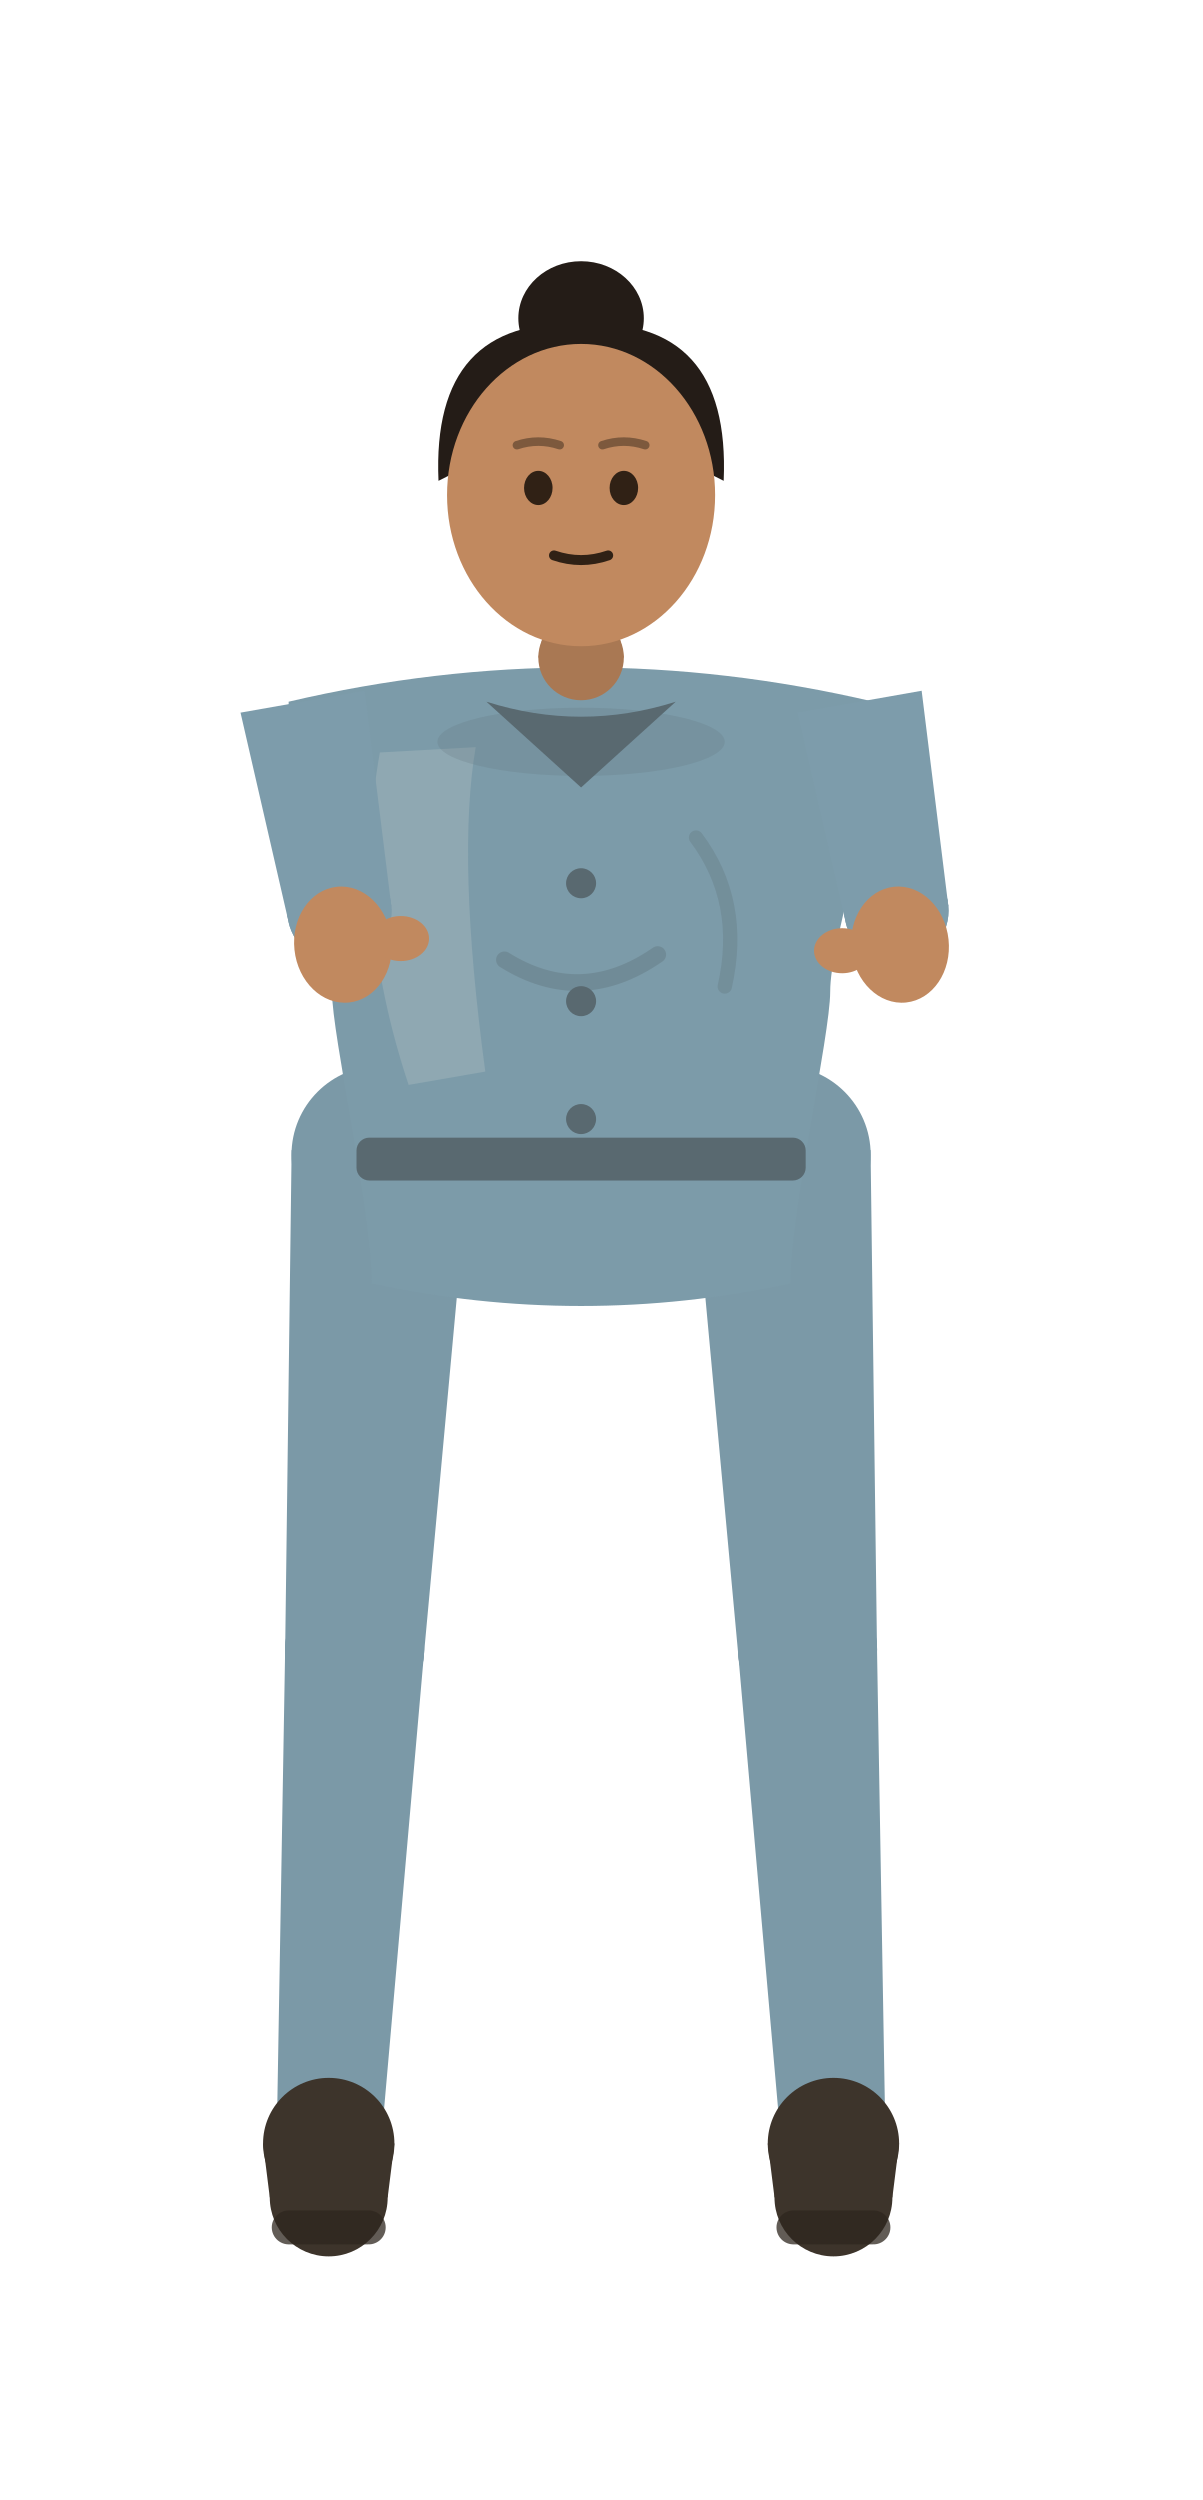
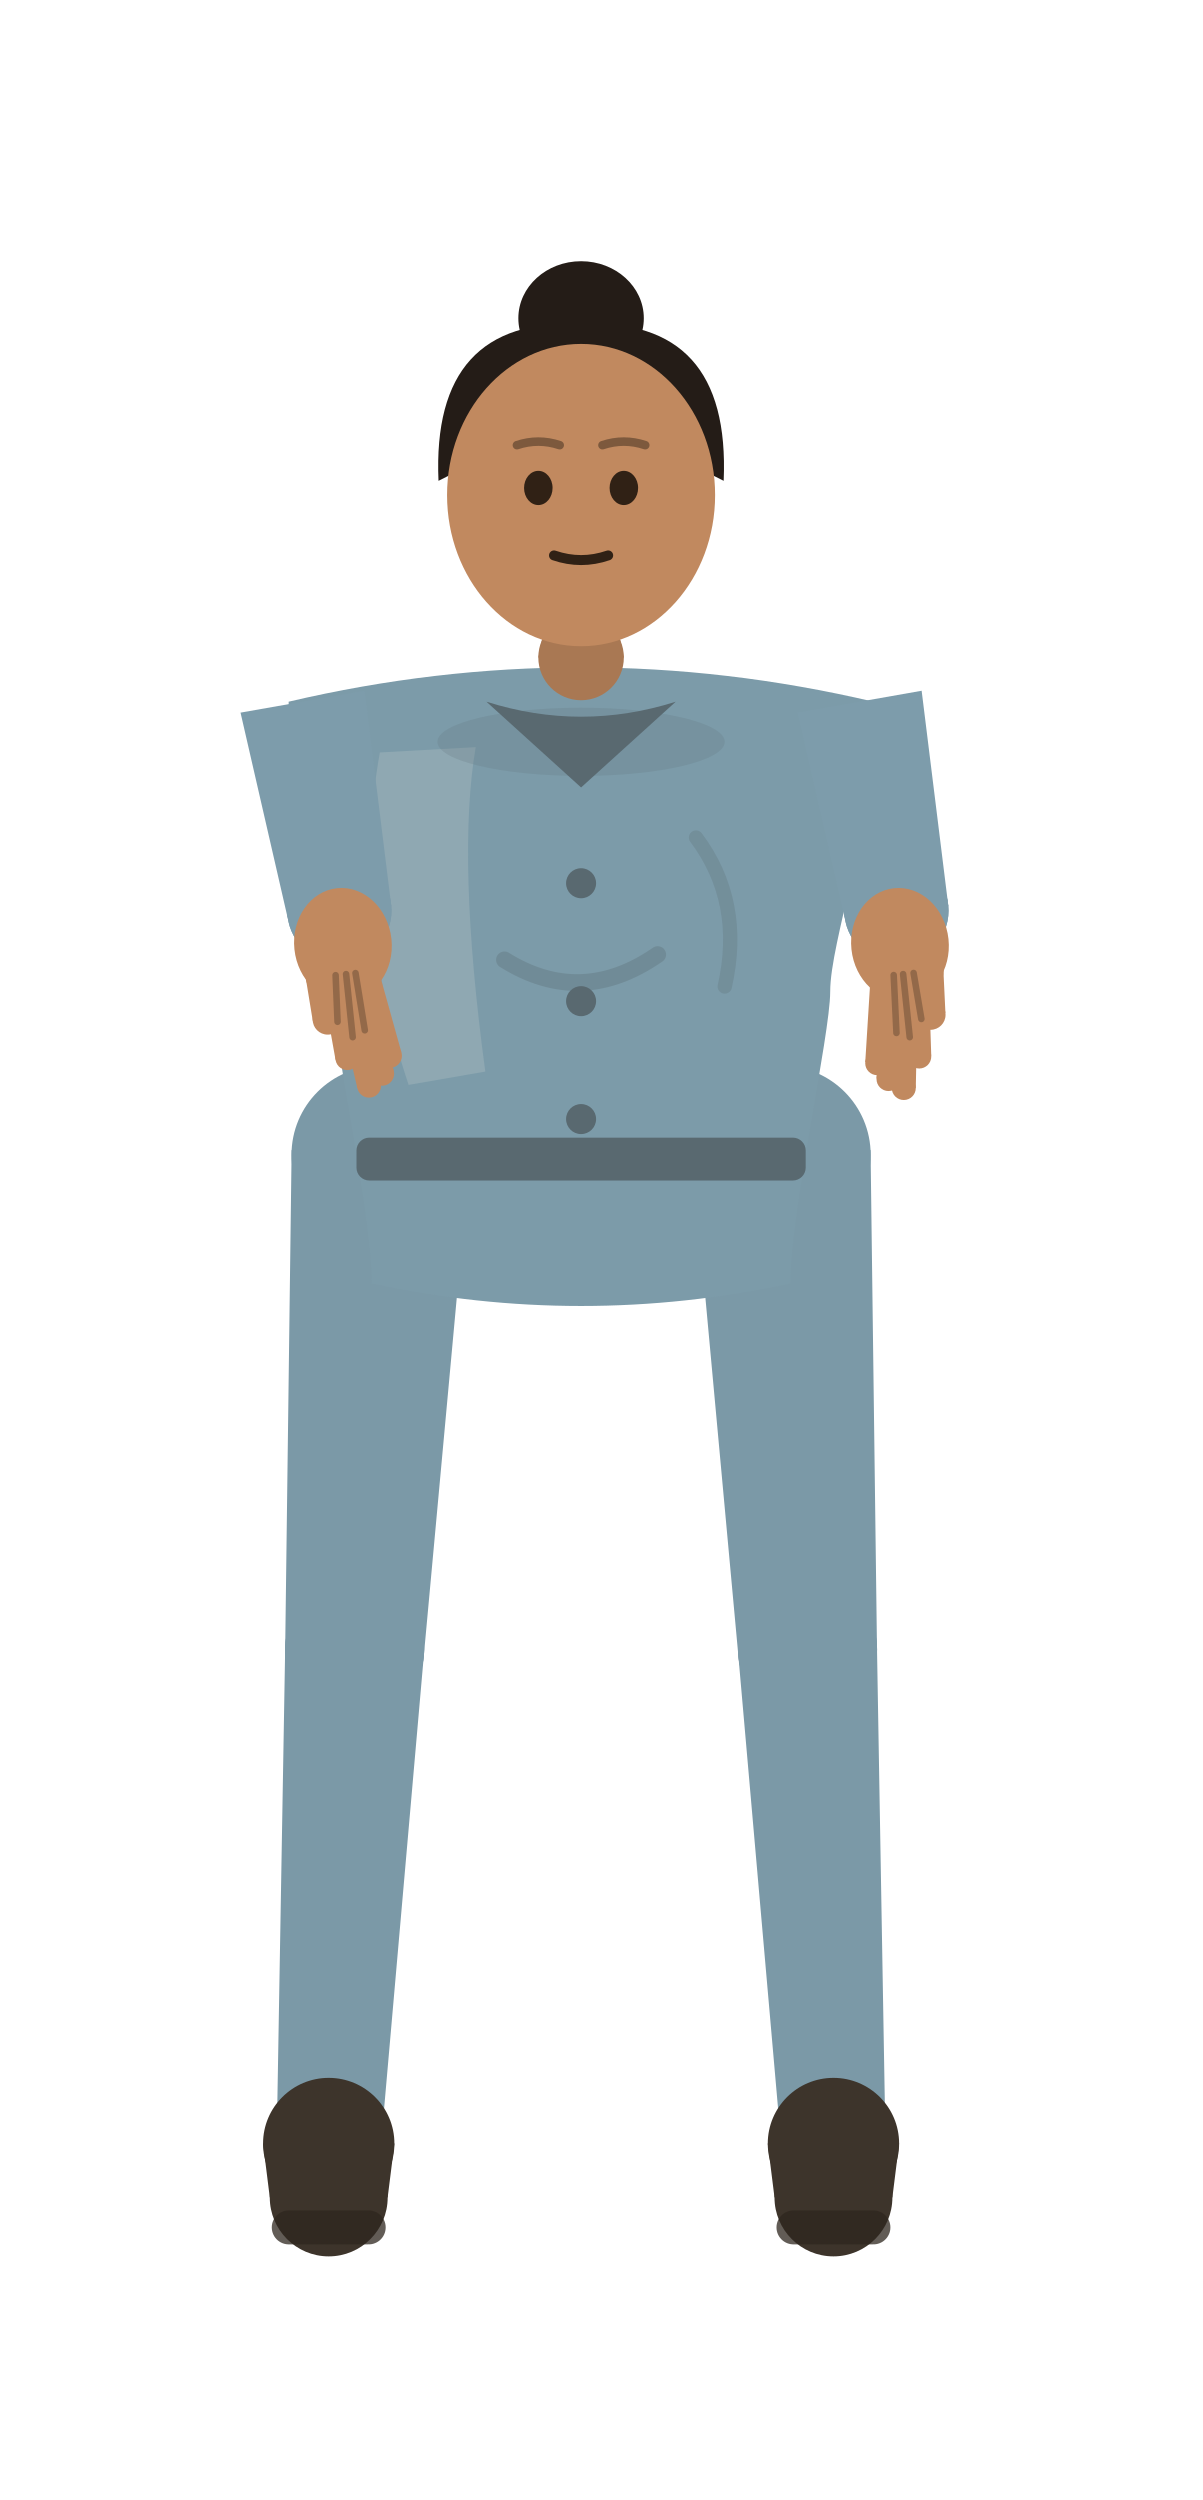
<svg xmlns="http://www.w3.org/2000/svg" class="nex-paperbook-figure" viewBox="-260.8 -518.29 539.92 1122.04" role="img" aria-label="Paperbook character">
  <g class="pb-figure" data-view-axis="front">
    <g class="pb-limb" fill="#7b99a7">
      <path d="M -129.92 -2.09 L -132.79 220.39 L -70.48 223.66 L -50.08 2.09 Z" />
      <circle cx="-90" cy="0" r="39.97" />
      <circle cx="-101.64" cy="222.02" r="31.2" />
    </g>
    <g class="pb-limb" fill="#7b99a7">
      <path d="M 50.08 2.09 L 70.48 223.66 L 132.79 220.39 L 129.92 -2.09 Z" />
      <circle cx="90" cy="0" r="39.97" />
      <circle cx="101.64" cy="222.02" r="31.2" />
    </g>
    <g class="pb-limb" fill="#7b99a7">
      <path d="M -132.79 220.39 L -136.62 442.54 L -89.89 444.99 L -70.48 223.66 Z" />
      <circle cx="-101.64" cy="222.02" r="31.2" />
      <circle cx="-113.26" cy="443.77" r="23.4" />
    </g>
    <g class="pb-limb" fill="#7b99a7">
      <path d="M 70.48 223.66 L 89.89 444.99 L 136.62 442.54 L 132.79 220.39 Z" />
      <circle cx="101.64" cy="222.02" r="31.2" />
      <circle cx="113.26" cy="443.77" r="23.4" />
    </g>
    <g class="pb-top" fill="#7c9ba9">
      <path d="M -131.25 -203.36 Q 0 -234.16 131.25 -203.36 C 131.25 -145.61 111.8 -96.25 111.8 -73.15 C 111.8 -53.9 93.91 25.99 93.91 57.75 Q 0 77.97 -93.91 57.75 C -93.91 25.99 -111.8 -53.9 -111.8 -73.15 C -111.8 -96.25 -131.25 -145.61 -131.25 -203.36 Z" />
    </g>
    <g class="pb-fold" fill="#a1b5bb">
      <path d="M -90.3 -180.57 Q -103.2 -108.96 -77.4 -31.38 L -43 -37.35 Q -55.9 -132.83 -47.3 -182.96 Z" opacity="0.5" />
    </g>
    <g class="pb-fold" fill="none">
      <path d="M -34.4 -87.48 Q 0 -65.99 34.4 -89.86" fill="none" stroke="#60747c" stroke-width="7.53" stroke-linecap="round" opacity="0.4" />
    </g>
    <g class="pb-fold" fill="none">
      <path d="M 51.6 -142.38 Q 73.1 -113.73 64.5 -75.54" fill="none" stroke="#60747c" stroke-width="6.45" stroke-linecap="round" opacity="0.32" />
    </g>
    <g class="pb-fold" fill="#60747c">
      <ellipse cx="0" cy="-185.35" rx="64.5" ry="15.32" opacity="0.22" />
    </g>
    <g class="pb-trim" fill="#596970">
      <path d="M -42.5 -203.36 L 0 -164.86 L 42.5 -203.36 Q 0 -189.88 -42.5 -203.36 Z" />
    </g>
    <g class="pb-trim" fill="#596970">
      <circle cx="0" cy="-121.87" r="6.74" />
      <circle cx="0" cy="-68.95" r="6.74" />
      <circle cx="0" cy="-16.03" r="6.74" />
    </g>
    <g class="pb-trim" fill="#596970">
      <rect x="-100.8" y="-7.7" width="201.6" height="19.25" rx="5.78" />
    </g>
    <g class="pb-neck" fill="#a97853">
      <path d="M -16 -238.49 L -19.2 -223.21 L 19.2 -223.21 L 16 -238.49 Z" />
      <circle cx="0" cy="-238.49" r="16" />
      <circle cx="0" cy="-223.21" r="19.2" />
    </g>
    <g class="pb-hair" fill="#241c17">
      <path d="M -64 -302.49 Q -67.2 -376.09 0 -372.89 Q 67.2 -376.09 64 -302.49 Q 0 -335.77 -64 -302.49 Z" />
      <ellipse cx="0" cy="-375.45" rx="28.16" ry="25.6" />
    </g>
    <g class="pb-head" fill="#c1895f">
      <ellipse cx="0" cy="-296.09" rx="60.16" ry="67.84" />
    </g>
    <g class="pb-face">
      <path d="M 9.6 -318.49 Q 19.2 -321.69 28.8 -318.49" fill="none" stroke="#7d593d" stroke-width="3.84" stroke-linecap="round" />
      <path d="M -28.8 -318.49 Q -19.2 -321.69 -9.6 -318.49" fill="none" stroke="#7d593d" stroke-width="3.84" stroke-linecap="round" />
      <ellipse cx="19.2" cy="-299.29" rx="6.4" ry="7.68" fill="#302115" />
      <ellipse cx="-19.2" cy="-299.29" rx="6.4" ry="7.68" fill="#302115" />
      <path d="M -12.16 -269.01 Q 0 -264.83 12.16 -269.01" fill="none" stroke="#302115" stroke-width="4.48" stroke-linecap="round" />
    </g>
    <g class="pb-foot" fill="#3d342b">
      <path d="M -142.74 443.77 L -139.72 467.95 L -86.8 467.95 L -83.77 443.77 Z" />
      <circle cx="-113.26" cy="443.77" r="29.48" />
      <circle cx="-113.26" cy="467.95" r="26.46" />
    </g>
    <g class="pb-foot" fill="#2e261e">
      <path d="M -131.2 481.4 L -95.32 481.4" stroke="#2e261e" stroke-width="15.25" stroke-linecap="round" fill="none" opacity="0.75" />
    </g>
    <g class="pb-foot" fill="#3d342b">
      <path d="M 83.77 443.77 L 86.8 467.95 L 139.72 467.95 L 142.74 443.77 Z" />
      <circle cx="113.26" cy="443.77" r="29.48" />
      <circle cx="113.26" cy="467.95" r="26.46" />
    </g>
    <g class="pb-foot" fill="#2e261e">
      <path d="M 95.32 481.4 L 131.2 481.4" stroke="#2e261e" stroke-width="15.25" stroke-linecap="round" fill="none" opacity="0.75" />
    </g>
    <g class="pb-limb" fill="#7d9cab">
      <path d="M -152.85 -198.45 L -131.51 -105.53 L -85.42 -113.65 L -97.15 -208.27 Z" />
      <circle cx="-108.47" cy="-109.59" r="23.4" />
    </g>
    <g class="pb-limb" fill="#7d9cab">
      <path d="M 97.15 -198.45 L 118.49 -105.53 L 164.58 -113.65 L 152.85 -208.27 Z" />
      <circle cx="141.53" cy="-109.59" r="23.4" />
    </g>
    <g class="pb-limb" fill="#7d9cab">
      <path d="M -131.74 -107.14 L -126.47 -94.38 L -87.69 -98.45 L -85.19 -112.04 Z" />
      <circle cx="-108.47" cy="-109.59" r="23.4" />
      <circle cx="-107.08" cy="-96.42" r="19.5" />
    </g>
    <g class="pb-limb" fill="#7d9cab">
      <path d="M 118.26 -107.14 L 123.53 -94.38 L 162.31 -98.45 L 164.81 -112.04 Z" />
      <circle cx="141.53" cy="-109.59" r="23.4" />
      <circle cx="142.92" cy="-96.42" r="19.5" />
    </g>
    <g class="pb-hand" fill="#c1895f">
-       <path d="M -126.98 -94.32 L -123.02 -90.88 L -90.34 -94.32 L -87.18 -98.51 Z" />
+       <path d="M -126.98 -94.32 L -124.68 -92.64 L -89.08 -96.38 L -87.18 -98.51 Z" />
      <circle cx="-107.08" cy="-96.42" r="20.01" />
-       <circle cx="-106.68" cy="-92.6" r="16.43" />
-       <ellipse cx="-106.86" cy="-94.32" rx="26.11" ry="21.9" transform="rotate(84 -106.86 -94.32)" />
-       <ellipse cx="-80.89" cy="-97.05" rx="12.64" ry="10.11" />
+       <circle cx="-106.88" cy="-94.51" r="17.9" />
+       <ellipse cx="-106.88" cy="-94.51" rx="25.27" ry="21.9" transform="rotate(84 -106.88 -94.51)" />
+       <path d="M -123.59 -79.45 L -120.44 -60.17 L -107 -61.18 L -106.79 -80.72 Z" />
+       <circle cx="-115.19" cy="-80.08" r="8.42" />
+       <circle cx="-113.72" cy="-60.67" r="6.74" />
+       <path d="M -116.84 -79.66 L -110.21 -42.65 L -99.53 -44.17 L -103.5 -81.56 Z" />
+       <circle cx="-110.17" cy="-80.61" r="6.74" />
+       <circle cx="-104.87" cy="-43.41" r="5.39" />
+       <path d="M -112.07 -79.74 L -100.42 -29.94 L -89.86 -32.12 L -98.87 -82.47 Z" />
+       <circle cx="-105.47" cy="-81.1" r="6.74" />
+       <circle cx="-95.14" cy="-31.03" r="5.39" />
+       <path d="M -107.76 -79.82 L -94.49 -35.01 L -84.07 -37.77 L -94.73 -83.27 Z" />
+       <circle cx="-101.24" cy="-81.55" r="6.74" />
+       <circle cx="-89.28" cy="-36.39" r="5.39" />
+       <path d="M -104.07 -79.9 L -90.94 -42.78 L -80.65 -46.03 L -91.21 -83.96 Z" />
+       <circle cx="-97.64" cy="-81.93" r="6.74" />
+       <circle cx="-85.79" cy="-44.41" r="5.39" />
    </g>
    <g class="pb-hand" fill="#c1895f">
-       <path d="M 123.02 -94.32 L 126.98 -90.88 L 159.66 -94.32 L 162.82 -98.51 Z" />
+       <path d="M 123.02 -94.32 L 125.32 -92.64 L 160.92 -96.38 L 162.82 -98.51 Z" />
      <circle cx="142.92" cy="-96.42" r="20.01" />
-       <circle cx="143.32" cy="-92.6" r="16.43" />
-       <ellipse cx="143.14" cy="-94.32" rx="26.11" ry="21.9" transform="rotate(84 143.14 -94.32)" />
-       <ellipse cx="117.17" cy="-91.59" rx="12.64" ry="10.11" />
+       <circle cx="143.12" cy="-94.51" r="17.9" />
+       <ellipse cx="143.12" cy="-94.51" rx="25.27" ry="21.9" transform="rotate(84 143.12 -94.51)" />
+       <path d="M 145.89 -81 L 150.16 -61.93 L 163.52 -63.73 L 162.59 -83.25 Z" />
+       <circle cx="154.24" cy="-82.13" r="8.42" />
+       <circle cx="156.84" cy="-62.83" r="6.74" />
+       <path d="M 142.5 -81.14 L 146.4 -43.74 L 157.16 -44.47 L 155.95 -82.06 Z" />
+       <circle cx="149.23" cy="-81.6" r="6.74" />
+       <circle cx="151.78" cy="-44.11" r="5.39" />
+       <path d="M 137.79 -81.06 L 139.44 -29.94 L 150.22 -30 L 151.27 -81.14 Z" />
+       <circle cx="144.53" cy="-81.1" r="6.74" />
+       <circle cx="144.83" cy="-29.97" r="5.39" />
+       <path d="M 133.57 -80.99 L 132.6 -34.27 L 143.37 -33.73 L 147.03 -80.33 Z" />
+       <circle cx="140.3" cy="-80.66" r="6.74" />
+       <circle cx="137.98" cy="-34" r="5.39" />
+       <path d="M 129.99 -80.93 L 127.54 -41.64 L 138.28 -40.6 L 143.4 -79.63 Z" />
+       <circle cx="136.69" cy="-80.28" r="6.74" />
+       <circle cx="132.91" cy="-41.12" r="5.39" />
+     </g>
+     <g class="pb-detail" fill="none">
+       <path d="M -110.17 -80.61 L -109.3 -59.7" fill="none" stroke="#664933" stroke-width="2.95" stroke-linecap="round" opacity="0.5" />
+       <path d="M -105.47 -81.1 L -102.5 -52.79" fill="none" stroke="#664933" stroke-width="2.95" stroke-linecap="round" opacity="0.5" />
+       <path d="M -101.24 -81.55 L -97.06 -55.88" fill="none" stroke="#664933" stroke-width="2.95" stroke-linecap="round" opacity="0.5" />
+     </g>
+     <g class="pb-detail" fill="none">
+       <path d="M 149.23 -81.6 L 152.72 -60.96" fill="none" stroke="#664933" stroke-width="2.95" stroke-linecap="round" opacity="0.5" />
+       <path d="M 144.53 -81.1 L 147.5 -52.79" fill="none" stroke="#664933" stroke-width="2.95" stroke-linecap="round" opacity="0.5" />
+       <path d="M 140.3 -80.66 L 141.54 -54.68" fill="none" stroke="#664933" stroke-width="2.95" stroke-linecap="round" opacity="0.5" />
    </g>
  </g>
</svg>
